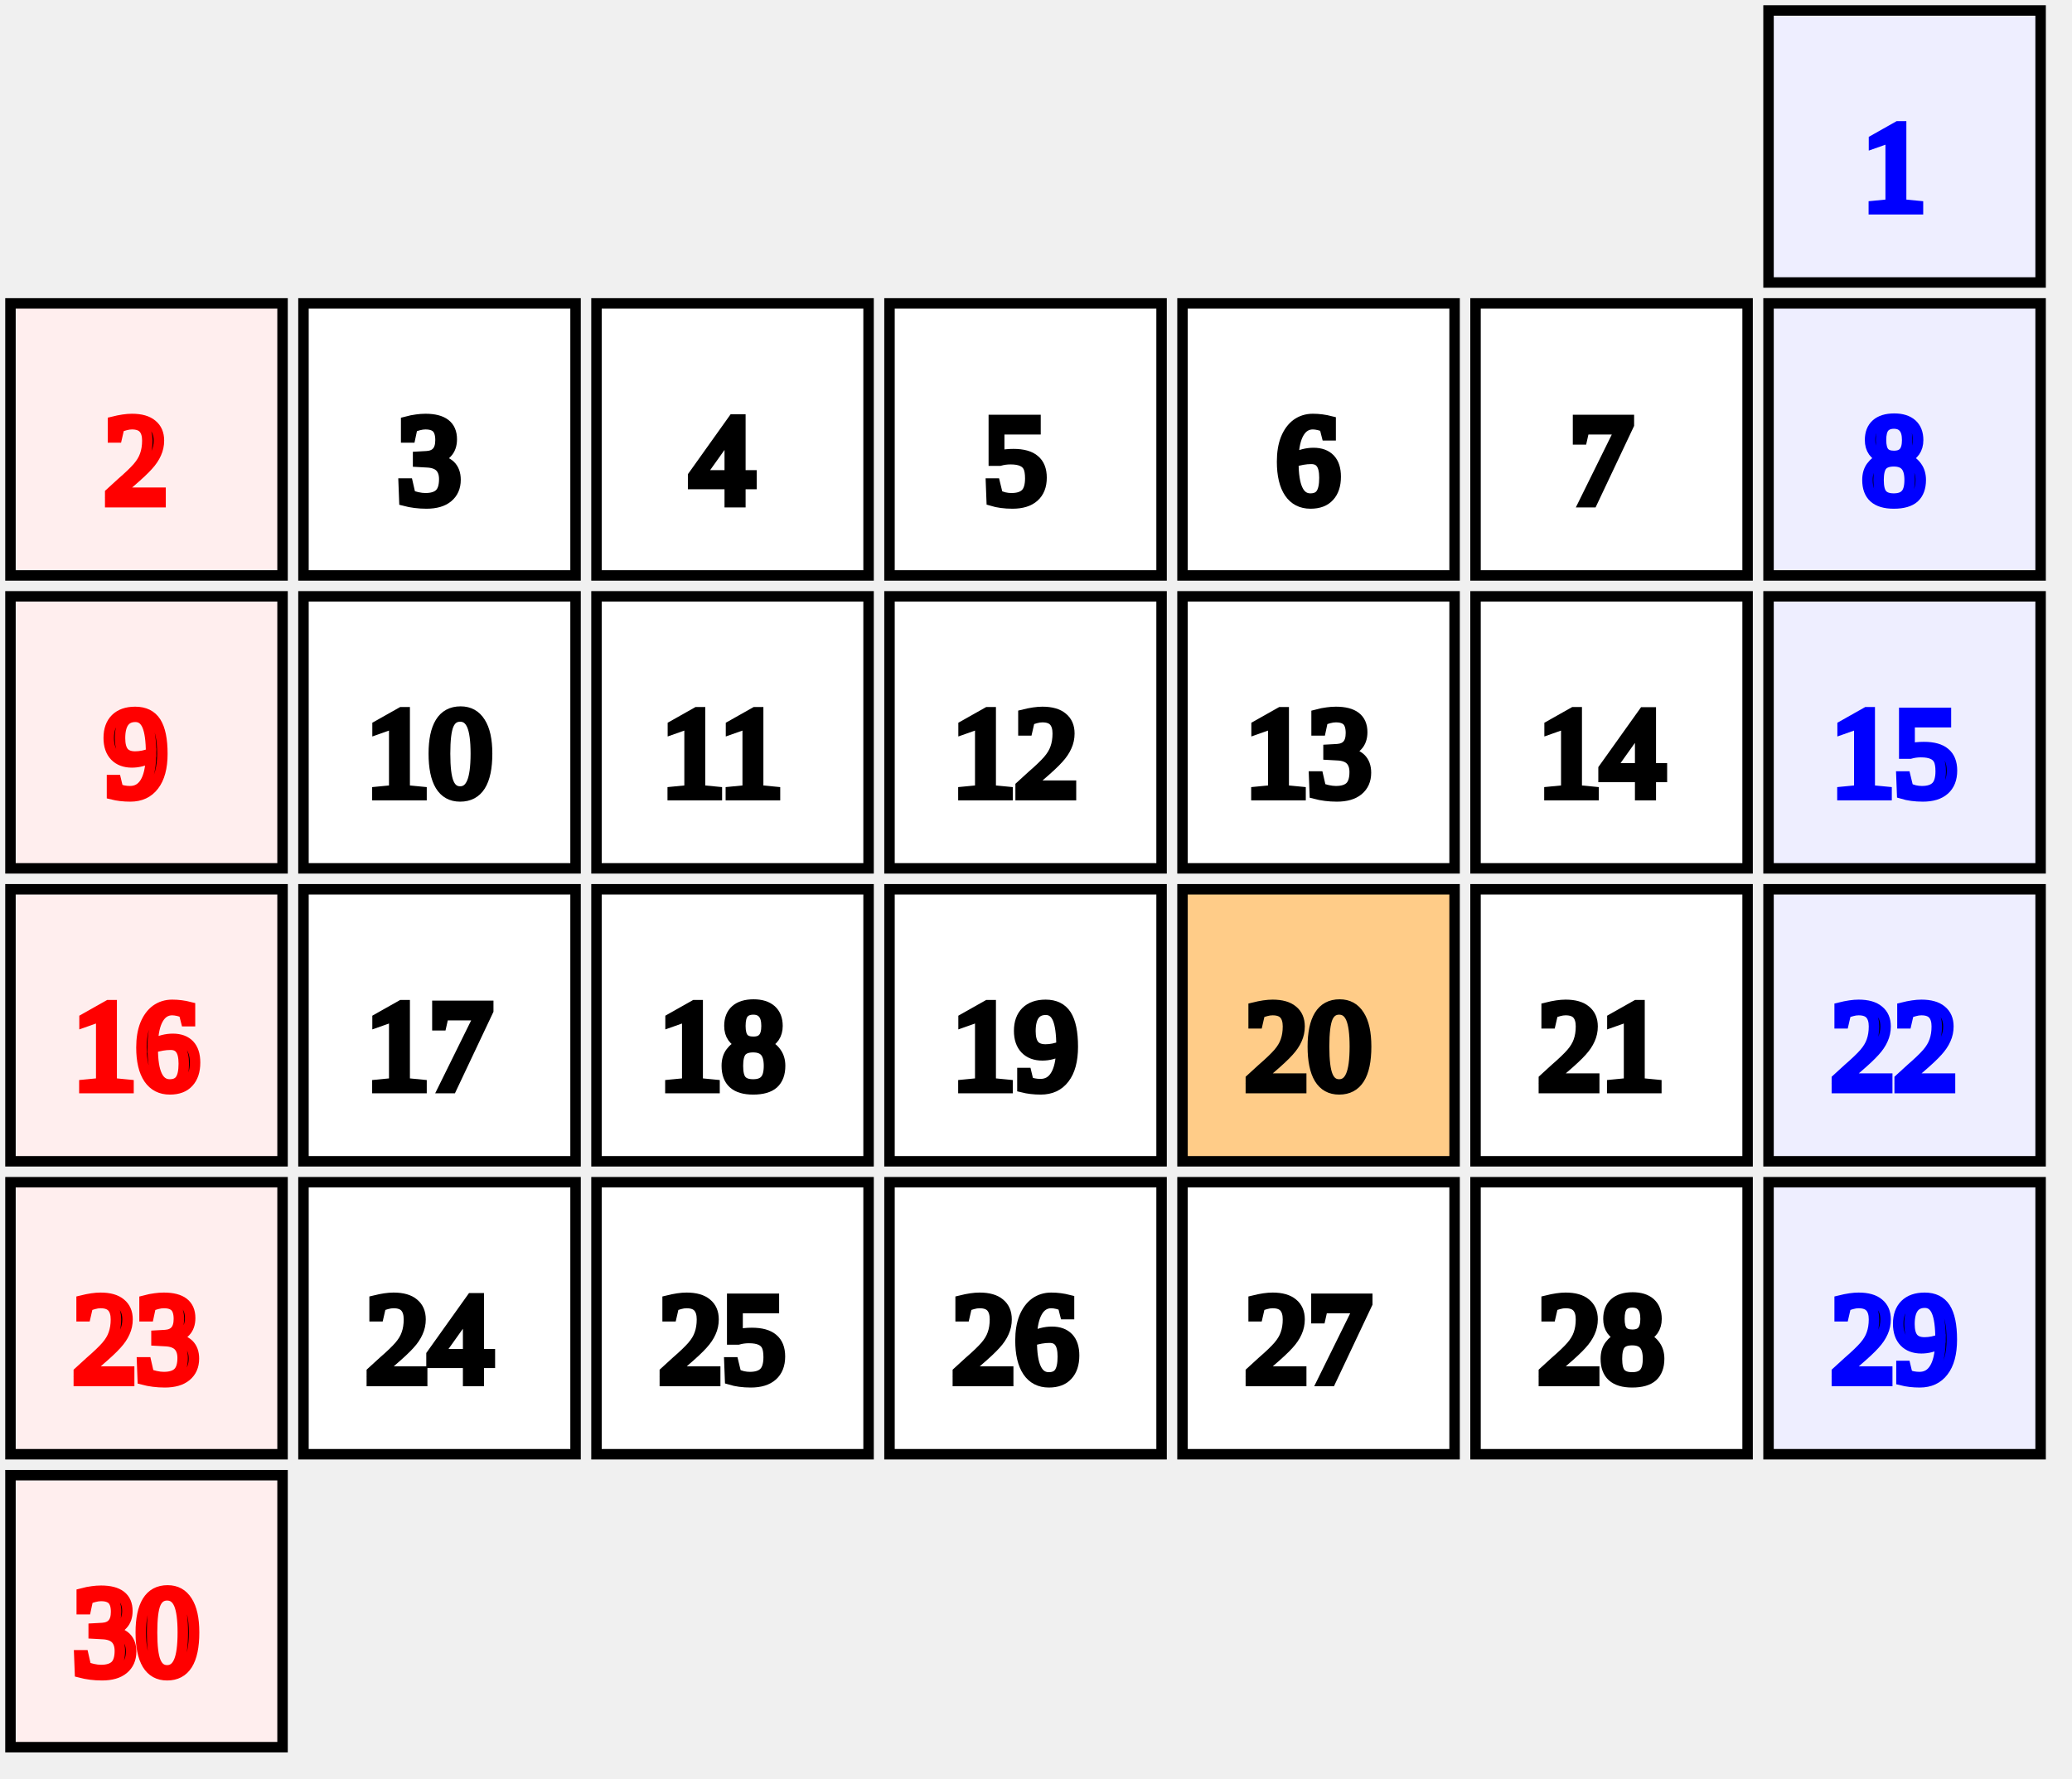
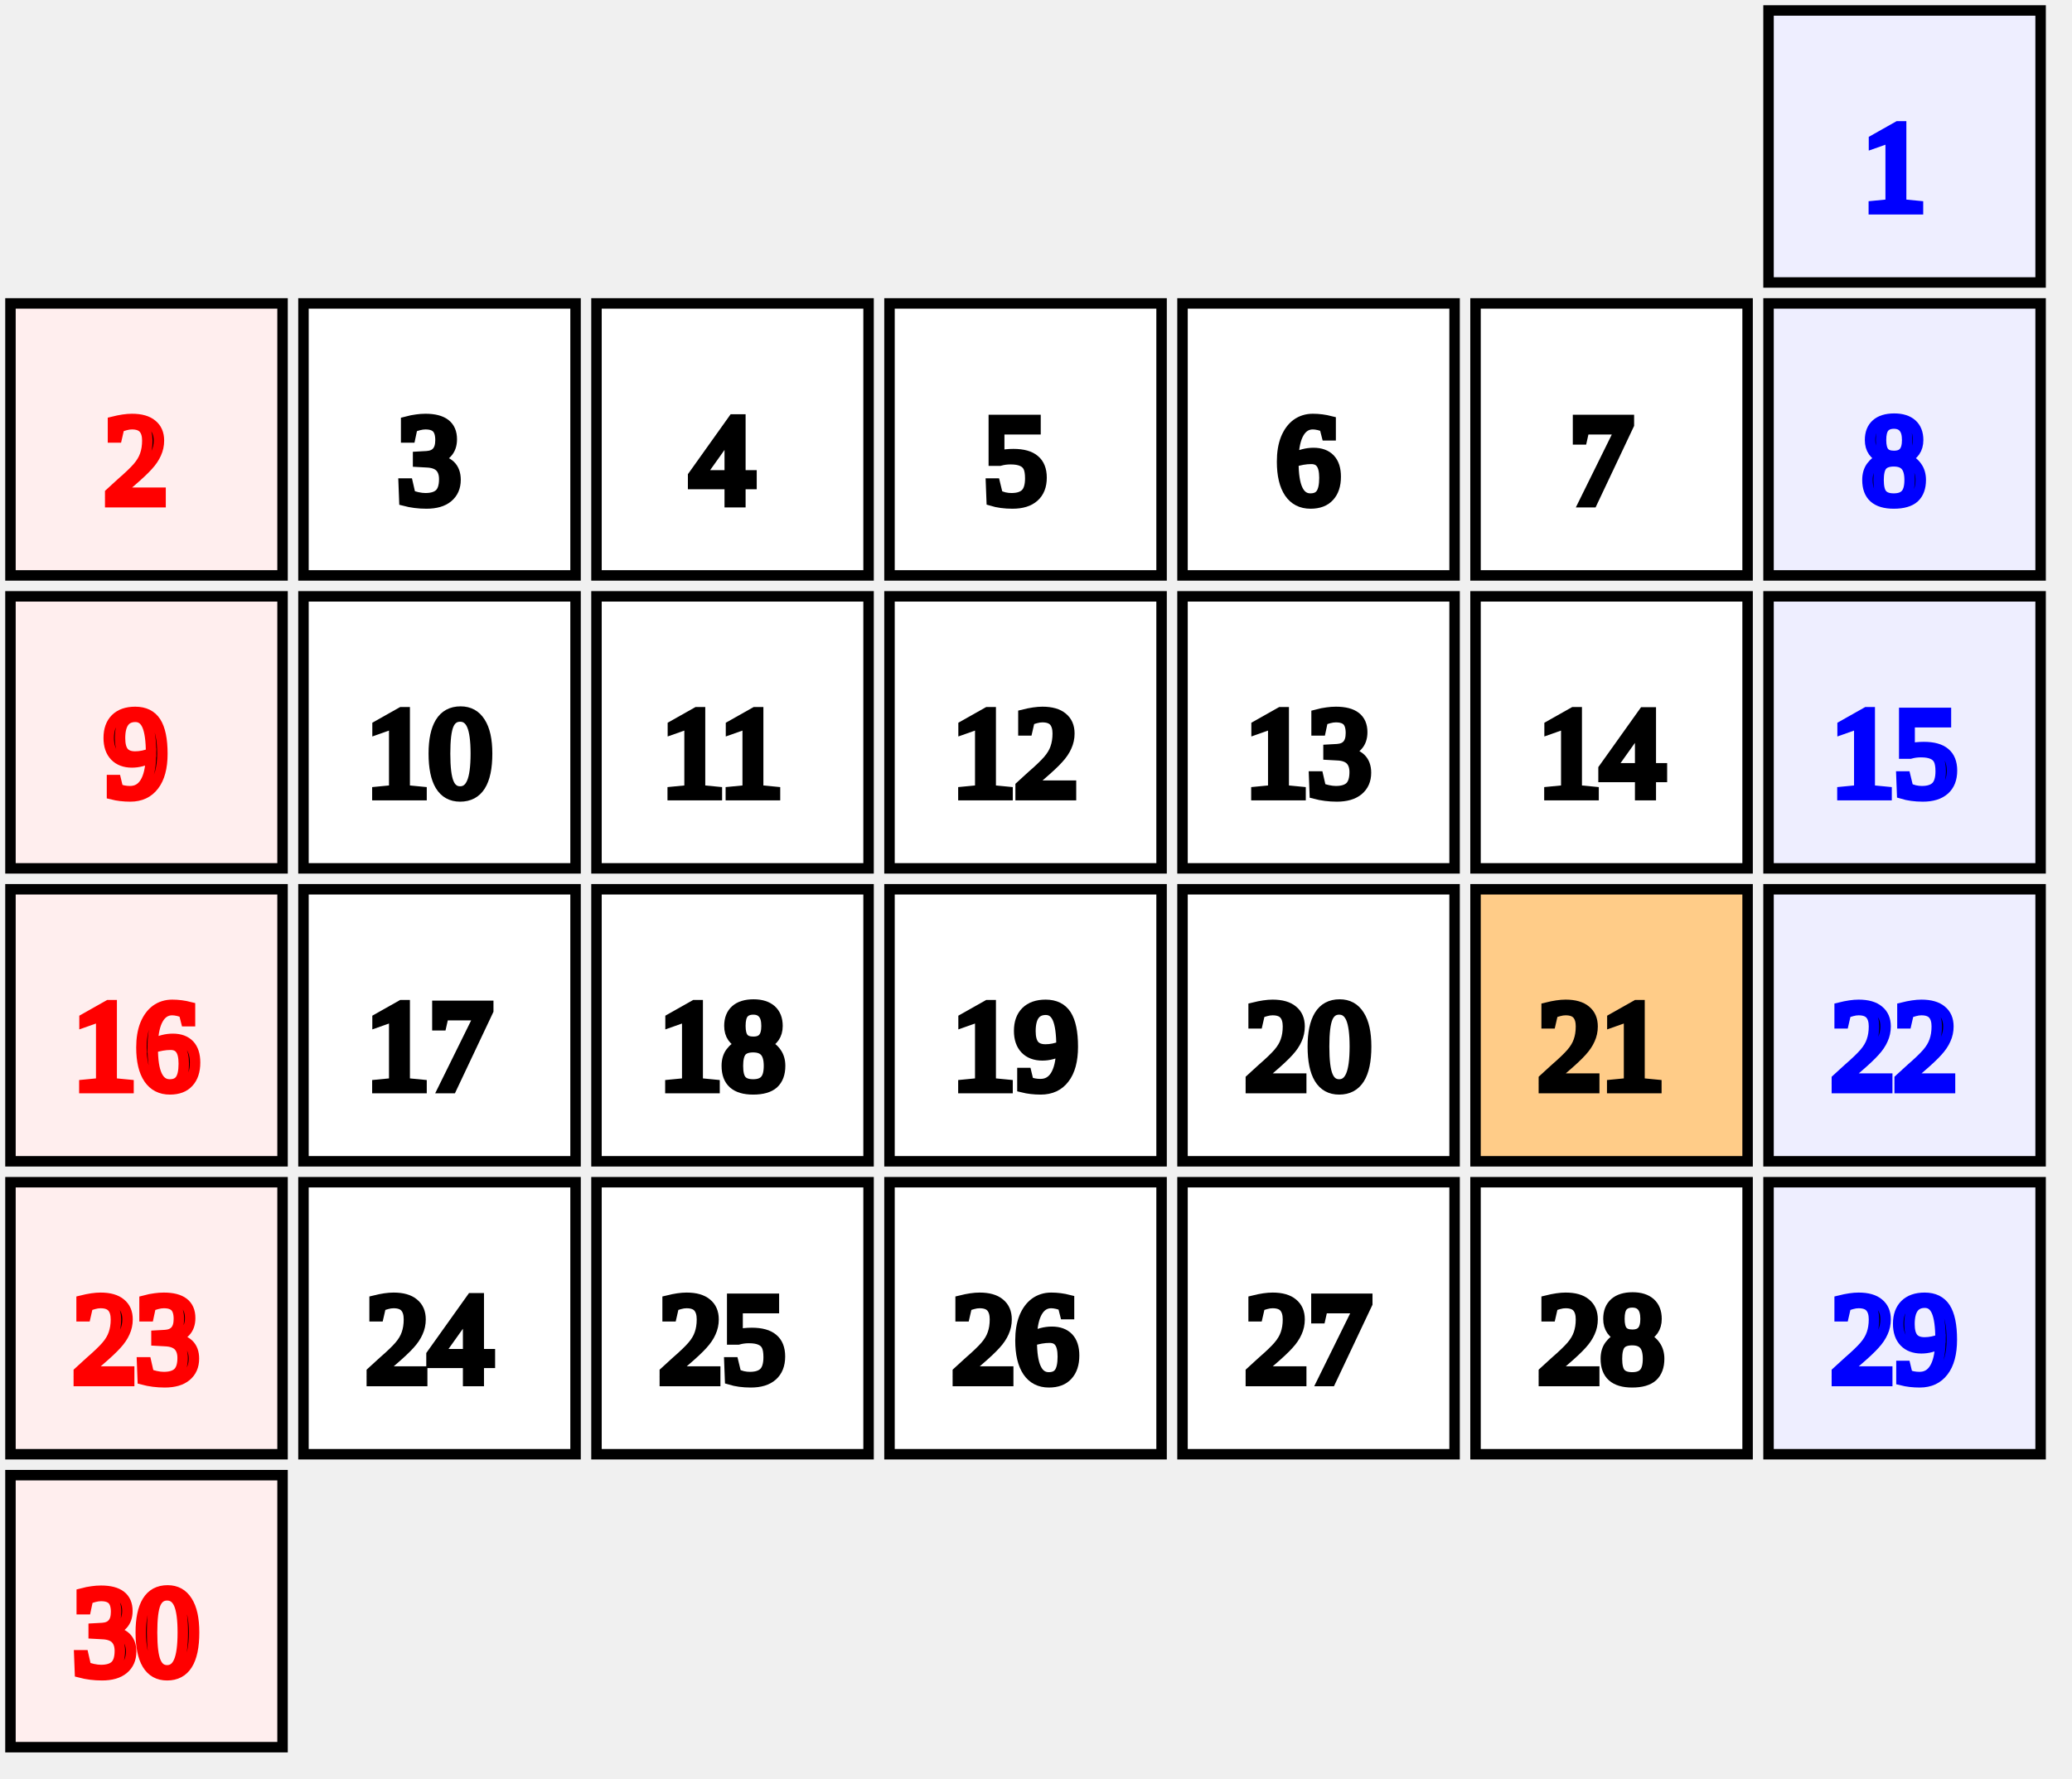
<svg xmlns="http://www.w3.org/2000/svg" id="erd-canvas" width="198px" height="170px">
  <rect x="169px" y="1px" width="26px" height="26px" stroke="#000" stroke-width="1px" fill="#eef" />
  <text x="181px" y="20px" stroke="#00f" text-anchor="middle">1</text>
  <rect x="1px" y="29px" width="26px" height="26px" stroke="#000" stroke-width="1px" fill="#fee" />
  <text x="13px" y="48px" stroke="#f00" text-anchor="middle">2</text>
  <rect x="29px" y="29px" width="26px" height="26px" stroke="#000" stroke-width="1px" fill="#fff" />
  <text x="41px" y="48px" stroke="#000" text-anchor="middle">3</text>
  <rect x="57px" y="29px" width="26px" height="26px" stroke="#000" stroke-width="1px" fill="#fff" />
  <text x="69px" y="48px" stroke="#000" text-anchor="middle">4</text>
  <rect x="85px" y="29px" width="26px" height="26px" stroke="#000" stroke-width="1px" fill="#fff" />
  <text x="97px" y="48px" stroke="#000" text-anchor="middle">5</text>
  <rect x="113px" y="29px" width="26px" height="26px" stroke="#000" stroke-width="1px" fill="#fff" />
  <text x="125px" y="48px" stroke="#000" text-anchor="middle">6</text>
  <rect x="141px" y="29px" width="26px" height="26px" stroke="#000" stroke-width="1px" fill="#fff" />
  <text x="153px" y="48px" stroke="#000" text-anchor="middle">7</text>
  <rect x="169px" y="29px" width="26px" height="26px" stroke="#000" stroke-width="1px" fill="#eef" />
  <text x="181px" y="48px" stroke="#00f" text-anchor="middle">8</text>
  <rect x="1px" y="57px" width="26px" height="26px" stroke="#000" stroke-width="1px" fill="#fee" />
  <text x="13px" y="76px" stroke="#f00" text-anchor="middle">9</text>
  <rect x="29px" y="57px" width="26px" height="26px" stroke="#000" stroke-width="1px" fill="#fff" />
  <text x="41px" y="76px" stroke="#000" text-anchor="middle">10</text>
  <rect x="57px" y="57px" width="26px" height="26px" stroke="#000" stroke-width="1px" fill="#fff" />
  <text x="69px" y="76px" stroke="#000" text-anchor="middle">11</text>
  <rect x="85px" y="57px" width="26px" height="26px" stroke="#000" stroke-width="1px" fill="#fff" />
  <text x="97px" y="76px" stroke="#000" text-anchor="middle">12</text>
  <rect x="113px" y="57px" width="26px" height="26px" stroke="#000" stroke-width="1px" fill="#fff" />
  <text x="125px" y="76px" stroke="#000" text-anchor="middle">13</text>
  <rect x="141px" y="57px" width="26px" height="26px" stroke="#000" stroke-width="1px" fill="#fff" />
  <text x="153px" y="76px" stroke="#000" text-anchor="middle">14</text>
  <rect x="169px" y="57px" width="26px" height="26px" stroke="#000" stroke-width="1px" fill="#eef" />
  <text x="181px" y="76px" stroke="#00f" text-anchor="middle">15</text>
  <rect x="1px" y="85px" width="26px" height="26px" stroke="#000" stroke-width="1px" fill="#fee" />
  <text x="13px" y="104px" stroke="#f00" text-anchor="middle">16</text>
  <rect x="29px" y="85px" width="26px" height="26px" stroke="#000" stroke-width="1px" fill="#fff" />
  <text x="41px" y="104px" stroke="#000" text-anchor="middle">17</text>
  <rect x="57px" y="85px" width="26px" height="26px" stroke="#000" stroke-width="1px" fill="#fff" />
  <text x="69px" y="104px" stroke="#000" text-anchor="middle">18</text>
  <rect x="85px" y="85px" width="26px" height="26px" stroke="#000" stroke-width="1px" fill="#fff" />
  <text x="97px" y="104px" stroke="#000" text-anchor="middle">19</text>
-   <rect x="113px" y="85px" width="26px" height="26px" stroke="#000" stroke-width="1px" fill="#fc8" />
+   <rect x="113px" y="85px" width="26px" height="26px" stroke="#000" stroke-width="1px" fill="#fff" />
  <text x="125px" y="104px" stroke="#000" text-anchor="middle">20</text>
-   <rect x="141px" y="85px" width="26px" height="26px" stroke="#000" stroke-width="1px" fill="#fff" />
+   <rect x="141px" y="85px" width="26px" height="26px" stroke="#000" stroke-width="1px" fill="#fc8" />
  <text x="153px" y="104px" stroke="#000" text-anchor="middle">21</text>
  <rect x="169px" y="85px" width="26px" height="26px" stroke="#000" stroke-width="1px" fill="#eef" />
  <text x="181px" y="104px" stroke="#00f" text-anchor="middle">22</text>
  <rect x="1px" y="113px" width="26px" height="26px" stroke="#000" stroke-width="1px" fill="#fee" />
  <text x="13px" y="132px" stroke="#f00" text-anchor="middle">23</text>
  <rect x="29px" y="113px" width="26px" height="26px" stroke="#000" stroke-width="1px" fill="#fff" />
  <text x="41px" y="132px" stroke="#000" text-anchor="middle">24</text>
  <rect x="57px" y="113px" width="26px" height="26px" stroke="#000" stroke-width="1px" fill="#fff" />
  <text x="69px" y="132px" stroke="#000" text-anchor="middle">25</text>
  <rect x="85px" y="113px" width="26px" height="26px" stroke="#000" stroke-width="1px" fill="#fff" />
  <text x="97px" y="132px" stroke="#000" text-anchor="middle">26</text>
  <rect x="113px" y="113px" width="26px" height="26px" stroke="#000" stroke-width="1px" fill="#fff" />
  <text x="125px" y="132px" stroke="#000" text-anchor="middle">27</text>
  <rect x="141px" y="113px" width="26px" height="26px" stroke="#000" stroke-width="1px" fill="#fff" />
  <text x="153px" y="132px" stroke="#000" text-anchor="middle">28</text>
  <rect x="169px" y="113px" width="26px" height="26px" stroke="#000" stroke-width="1px" fill="#eef" />
  <text x="181px" y="132px" stroke="#00f" text-anchor="middle">29</text>
  <rect x="1px" y="141px" width="26px" height="26px" stroke="#000" stroke-width="1px" fill="#fee" />
  <text x="13px" y="160px" stroke="#f00" text-anchor="middle">30</text>
</svg>
